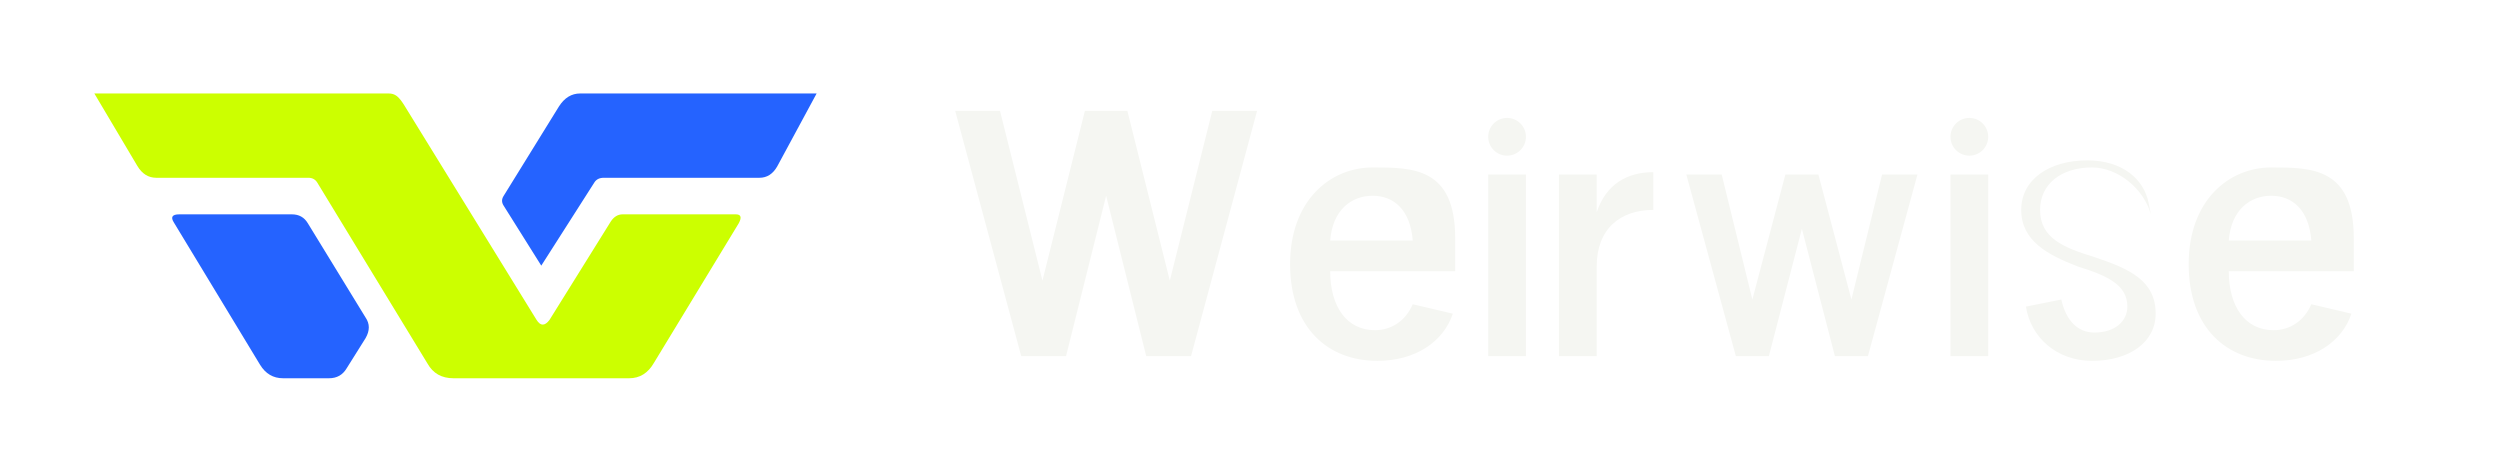
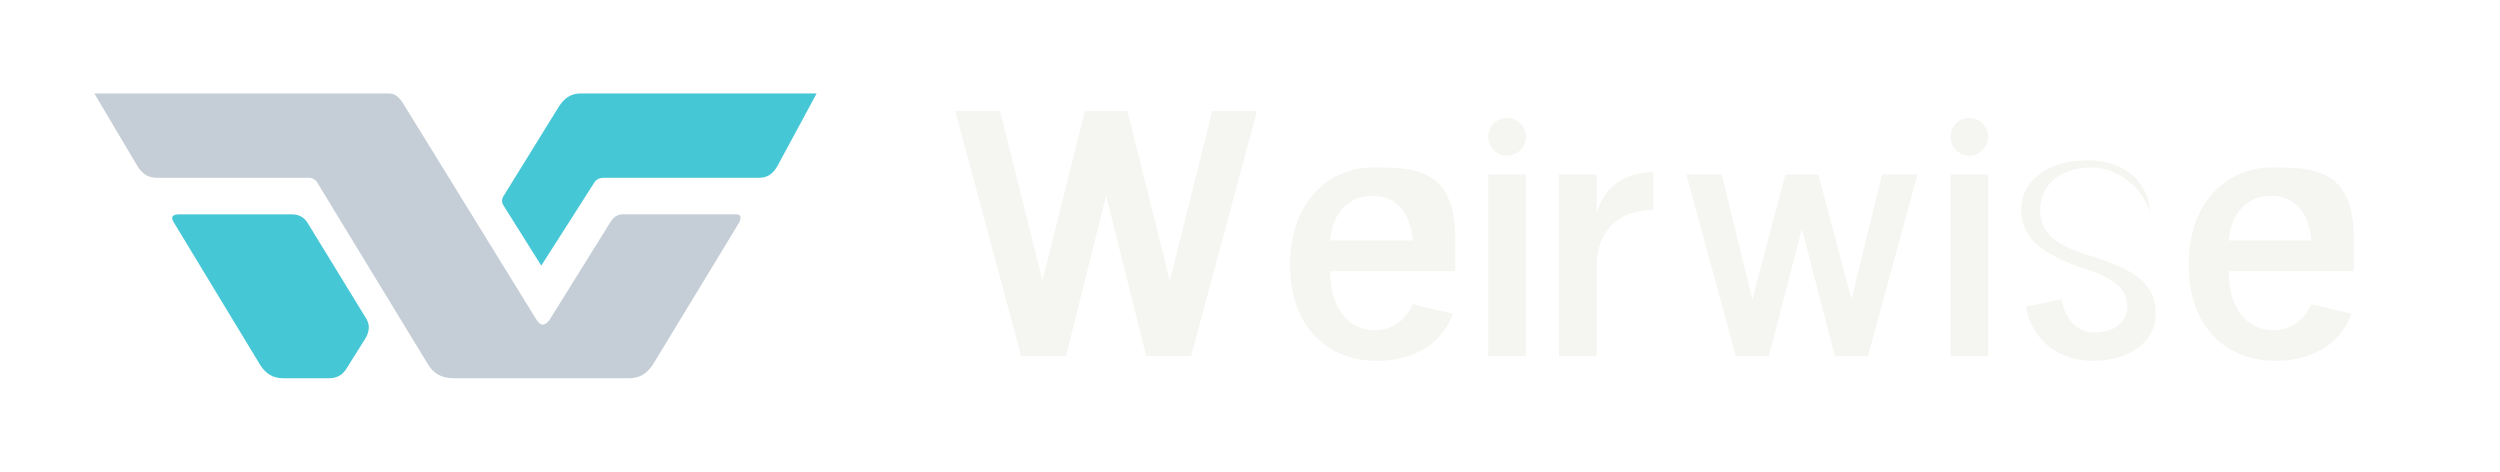
<svg xmlns="http://www.w3.org/2000/svg" width="100%" height="100%" viewBox="0 0 1060 200" role="img" aria-labelledby="title description">
  <g transform="translate(29.5, 23.88)">
-     <path id="shared-path" fill="#CCFF00" d="M 10.5,15.75 H 135.25 C 138,15.75 139.5,17 141.75,20.5 L 198,111.75 Q 200.5,115.75 203.5,111.75 L 229.5,70 Q 231.5,67 234.5,67 H 282.5 Q 285.75,67 283.75,70.75 L 247.75,130 Q 244,136.5 237.25,136.5 H 162.75 Q 155.25,136.5 151.75,130.25 L 105,53.5 Q 103.75,51.5 101.25,51.5 H 36.75 Q 31.75,51.5 28.75,46.5 Z" />
-     <path id="upper-path" fill="#2563FF" d="M 316.75,15.75 H 216.5 Q 211,15.75 207.5,21.25 L 184,59.25 Q 182.75,61.25 184,63.25 L 200,88.75 L 222.5,53.5 Q 223.75,51.5 226.5,51.5 H 292.5 Q 297.25,51.5 300,46.75 Z" />
-     <path id="lower-path" fill="#2563FF" d="M 46.5,67 H 94.25 Q 98.75,67 101,70.75 L 125.5,110.75 Q 128.25,114.75 125.5,119.5 L 117.5,132.25 Q 115,136.5 110,136.5 H 90.5 Q 84.25,136.5 80.75,130.75 L 44.25,70.5 Q 42,67 46.5,67 Z" />
+     <path id="shared-path" fill="#C5CED6" d="M 10.5,15.75 H 135.25 C 138,15.75 139.5,17 141.75,20.5 L 198,111.75 Q 200.5,115.75 203.5,111.75 L 229.5,70 Q 231.5,67 234.5,67 H 282.5 Q 285.75,67 283.75,70.75 L 247.75,130 Q 244,136.5 237.25,136.5 H 162.75 Q 155.25,136.5 151.75,130.25 L 105,53.5 Q 103.75,51.5 101.25,51.5 H 36.75 Q 31.75,51.5 28.75,46.5 Z" />
+     <path id="upper-path" fill="#46C7D6" d="M 316.75,15.75 H 216.5 Q 211,15.75 207.5,21.25 L 184,59.25 Q 182.75,61.25 184,63.25 L 200,88.75 L 222.5,53.5 Q 223.75,51.5 226.5,51.5 H 292.5 Q 297.25,51.5 300,46.75 Z" />
+     <path id="lower-path" fill="#46C7D6" d="M 46.5,67 H 94.25 Q 98.75,67 101,70.75 L 125.5,110.75 Q 128.25,114.75 125.5,119.5 L 117.5,132.25 Q 115,136.5 110,136.5 H 90.5 Q 84.25,136.5 80.75,130.75 L 44.25,70.5 Q 42,67 46.5,67 Z" />
  </g>
  <g fill="#F5F6F2" transform="translate(405, 47)">
    <path d="M 0 0 L 19 0 L 37 72 L 55 0 L 73 0 L 91 72 L 109 0 L 128 0 L 100 104 L 81 104 L 64 36 L 47 104 L 28 104 Z" />
    <path d="M 212 54 C 212 24 194 24 177 24 C 159 24 142 38 142 65 C 142 92 158 106 179 106 C 195 106 207 98 211 86 L 194 82 C 191 89 185 93 178 93 C 166 93 159 83 159 68 L 212 68 C 212 68 212 58 212 54 Z M 159 55 C 160 42 168 36 177 36 C 186 36 193 42 194 55 Z" />
    <circle cx="234" cy="11" r="8" />
    <path d="M 226 27 L 242 27 L 242 104 L 226 104 Z" />
    <path d="M 256 27 L 272 27 L 272 43 C 276 31 285 26 296 26 L 296 42 C 282 42 272 50 272 66 L 272 104 L 256 104 Z" />
    <path d="M 310 27 L 325 27 L 338 80 L 352 27 L 366 27 L 380 80 L 393 27 L 408 27 L 387 104 L 373 104 L 359 50 L 345 104 L 331 104 Z" />
    <circle cx="430" cy="11" r="8" />
    <path d="M 422 27 L 438 27 L 438 104 L 422 104 Z" />
    <path d="M 507 44 C 504 33 493 24 482 24 C 469 24 460 31 460 42 C 460 54 470 58 483 62 C 498 67 509 72 509 86 C 509 98 498 106 482 106 C 467 106 456 96 454 83 L 469 80 C 471 89 476 94 483 94 C 492 94 497 89 497 83 C 497 74 489 70 476 66 C 463 61 452 55 452 42 C 452 29 464 21 480 21 C 495 21 504 29 506 39 Z" />
    <path d="M 593 54 C 593 24 575 24 558 24 C 540 24 523 38 523 65 C 523 92 539 106 560 106 C 576 106 588 98 592 86 L 575 82 C 572 89 566 93 559 93 C 547 93 540 83 540 68 L 593 68 C 593 68 593 58 593 54 Z M 540 55 C 541 42 549 36 558 36 C 567 36 574 42 575 55 Z" />
  </g>
</svg>
